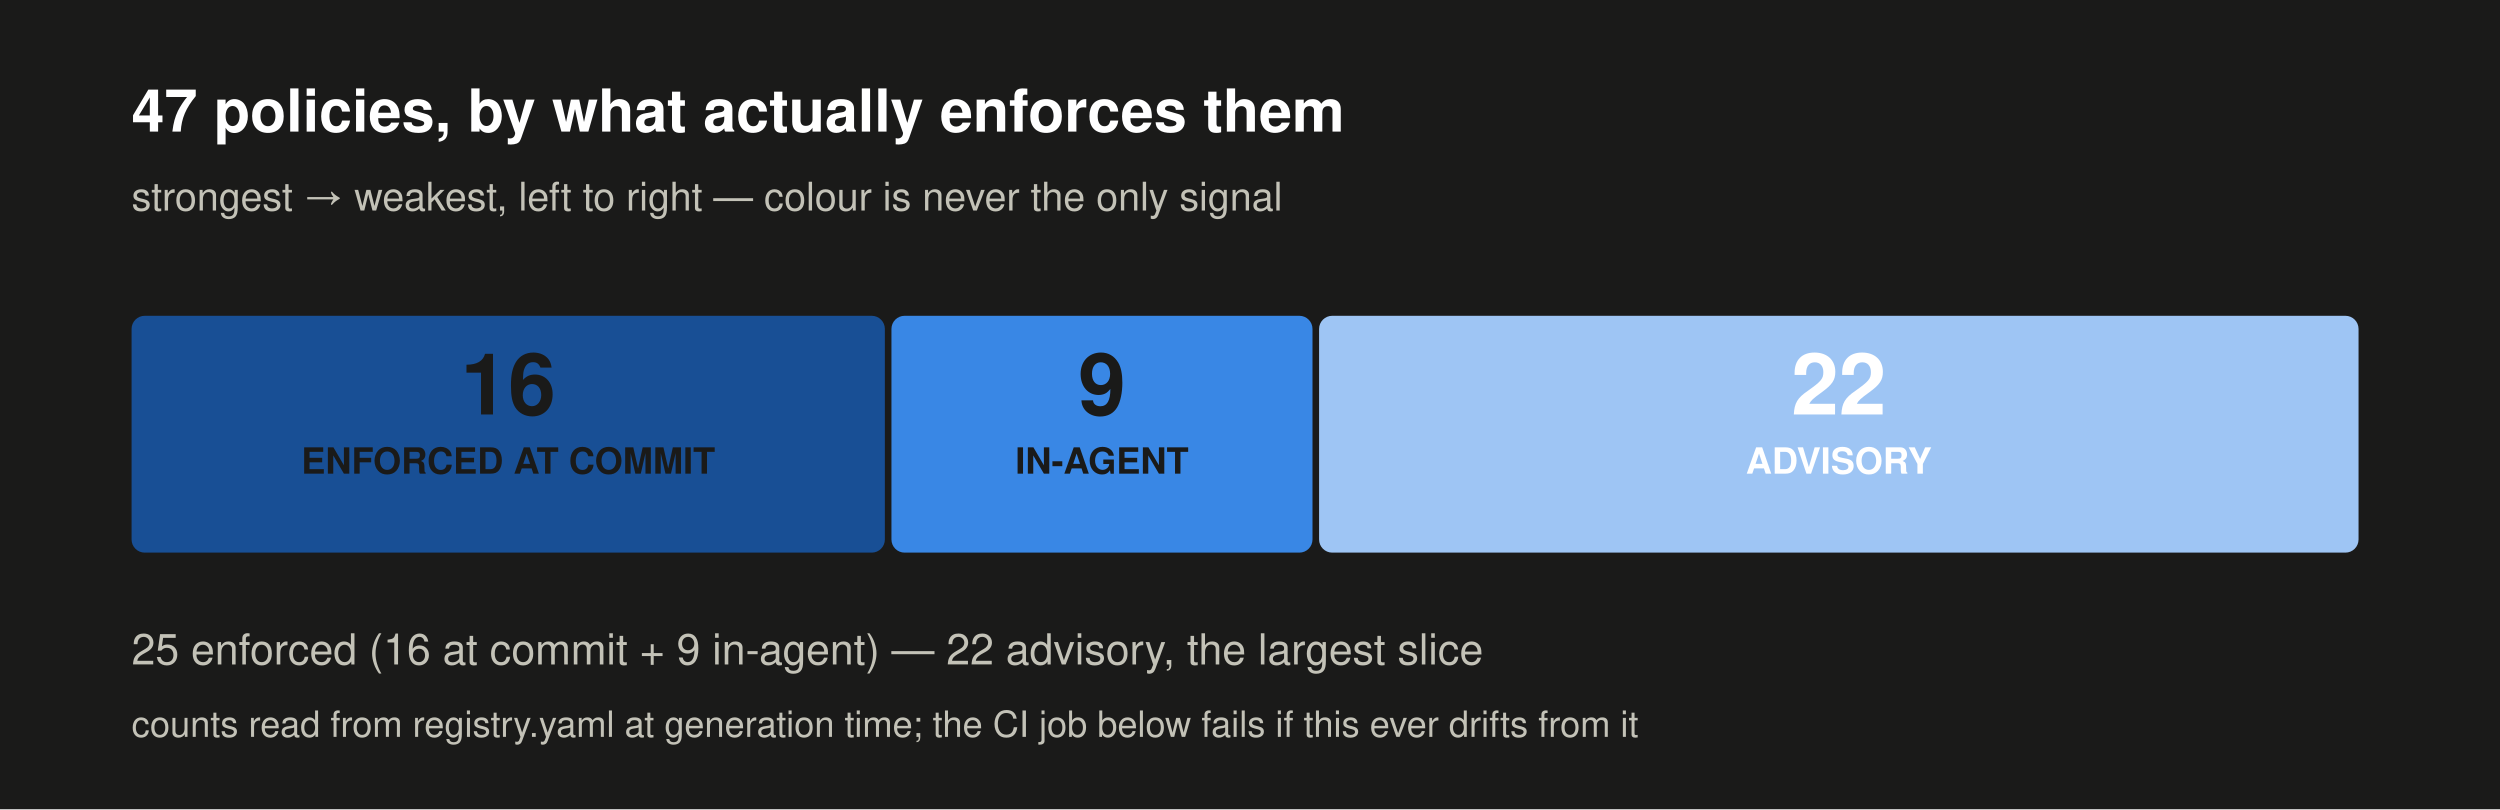
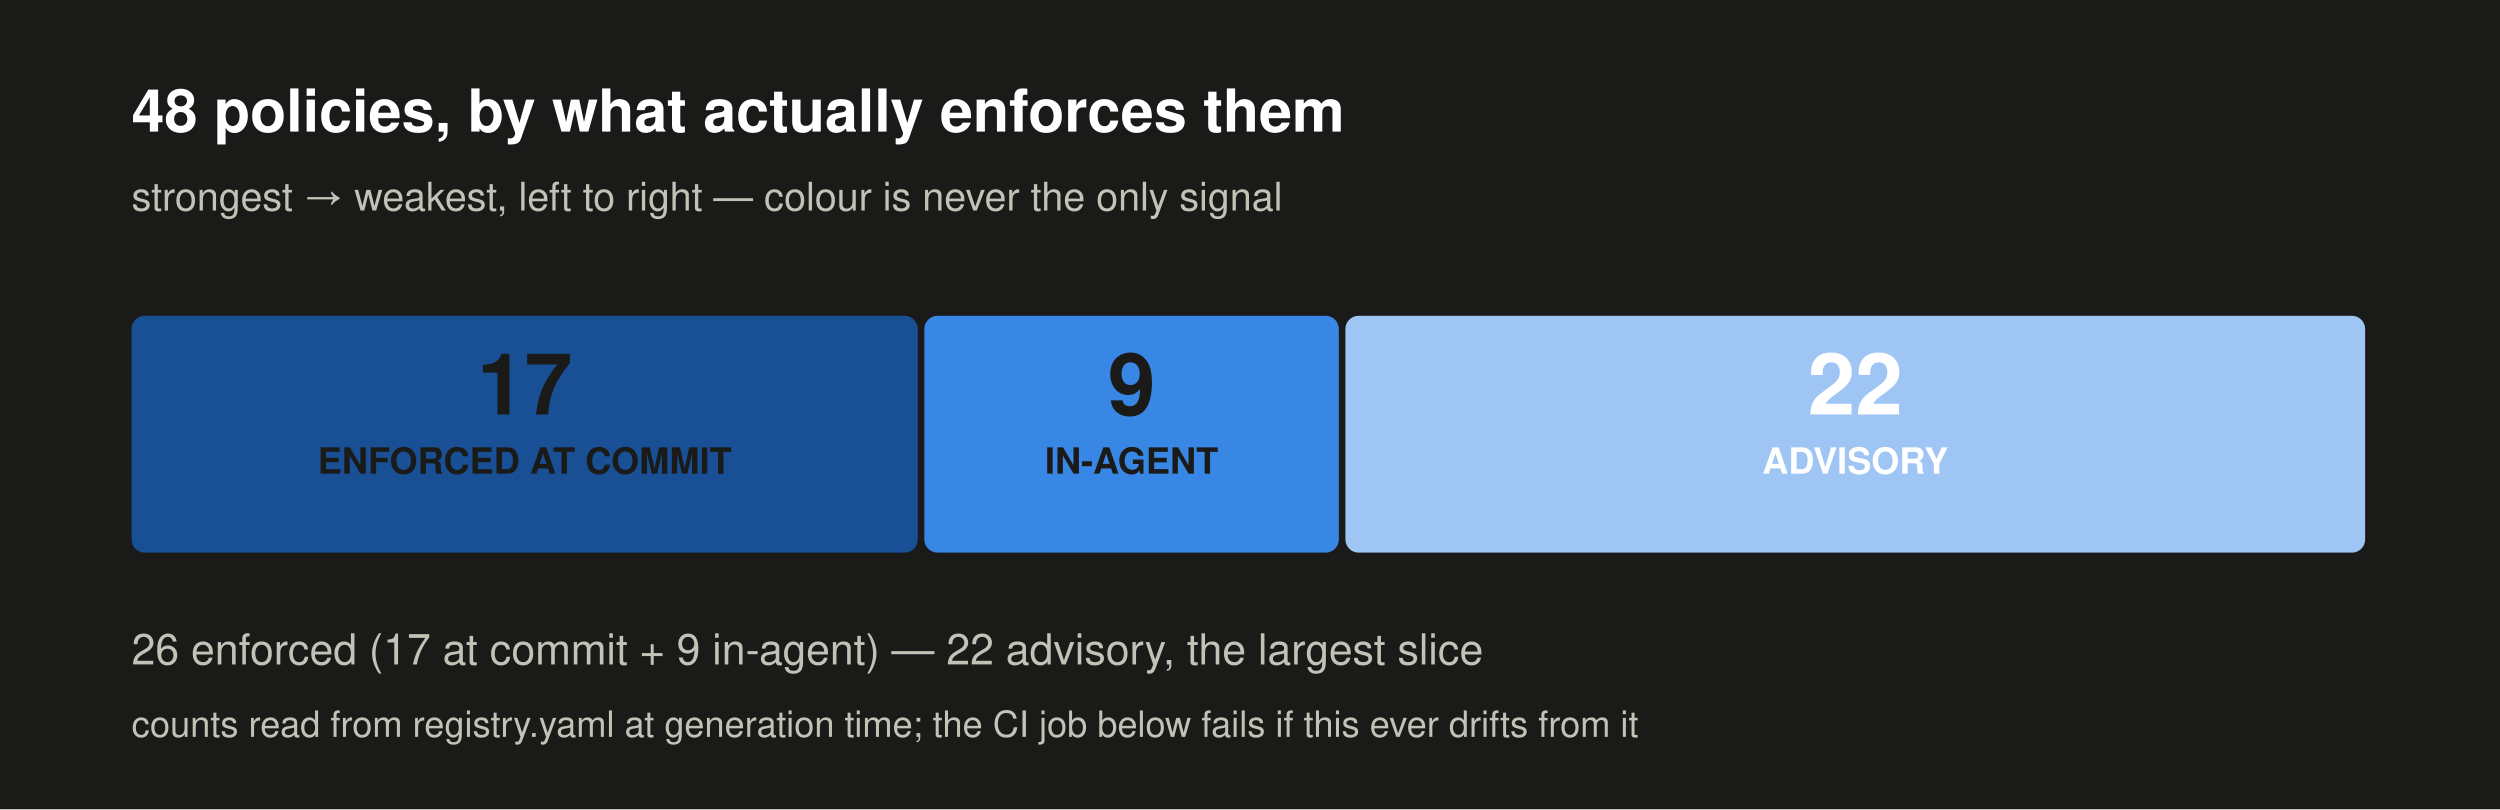
<svg xmlns="http://www.w3.org/2000/svg" width="760" height="246" viewBox="0 0 760 246" role="img" aria-labelledby="t d">
  <rect width="760" height="246" fill="#1a1a19" />
-   <text x="40" y="40" font-family="-apple-system, BlinkMacSystemFont, 'Segoe UI', Helvetica, Arial, sans-serif" font-size="18" font-weight="600" fill="#ffffff" text-anchor="start">47 policies, by what actually enforces them</text>
+   <text x="40" y="40" font-family="-apple-system, BlinkMacSystemFont, 'Segoe UI', Helvetica, Arial, sans-serif" font-size="18" font-weight="600" fill="#ffffff" text-anchor="start">48 policies, by what actually enforces them</text>
  <text x="40" y="64" font-family="-apple-system, BlinkMacSystemFont, 'Segoe UI', Helvetica, Arial, sans-serif" font-size="12" font-weight="400" fill="#c3c2b7" text-anchor="start">strongest → weakest, left to right — colour is never the only signal</text>
-   <rect x="40" y="96" width="229" height="72" rx="4" fill="#184f95" />
-   <text x="154.5" y="126" font-family="-apple-system, BlinkMacSystemFont, 'Segoe UI', Helvetica, Arial, sans-serif" font-size="26" font-weight="700" fill="#1a1a19" text-anchor="middle">16</text>
-   <text x="154.5" y="144" font-family="-apple-system, BlinkMacSystemFont, 'Segoe UI', Helvetica, Arial, sans-serif" font-size="11" font-weight="600" fill="#1a1a19" text-anchor="middle">ENFORCED AT COMMIT</text>
-   <rect x="271" y="96" width="128" height="72" rx="4" fill="#3987e5" />
-   <text x="335" y="126" font-family="-apple-system, BlinkMacSystemFont, 'Segoe UI', Helvetica, Arial, sans-serif" font-size="26" font-weight="700" fill="#1a1a19" text-anchor="middle">9</text>
-   <text x="335" y="144" font-family="-apple-system, BlinkMacSystemFont, 'Segoe UI', Helvetica, Arial, sans-serif" font-size="11" font-weight="600" fill="#1a1a19" text-anchor="middle">IN-AGENT</text>
-   <rect x="401" y="96" width="316" height="72" rx="4" fill="#9ec5f4" />
-   <text x="559" y="126" font-family="-apple-system, BlinkMacSystemFont, 'Segoe UI', Helvetica, Arial, sans-serif" font-size="26" font-weight="700" fill="#ffffff" text-anchor="middle">22</text>
-   <text x="559" y="144" font-family="-apple-system, BlinkMacSystemFont, 'Segoe UI', Helvetica, Arial, sans-serif" font-size="11" font-weight="600" fill="#ffffff" text-anchor="middle">ADVISORY</text>
-   <text x="40" y="202" font-family="-apple-system, BlinkMacSystemFont, 'Segoe UI', Helvetica, Arial, sans-serif" font-size="13" font-weight="400" fill="#c3c2b7" text-anchor="start">25 enforced (16 at commit + 9 in-agent) — 22 advisory, the largest slice</text>
+   <rect x="40" y="96" width="239" height="72" rx="4" fill="#184f95" />
+   <text x="159.5" y="126" font-family="-apple-system, BlinkMacSystemFont, 'Segoe UI', Helvetica, Arial, sans-serif" font-size="26" font-weight="700" fill="#1a1a19" text-anchor="middle">17</text>
+   <text x="159.5" y="144" font-family="-apple-system, BlinkMacSystemFont, 'Segoe UI', Helvetica, Arial, sans-serif" font-size="11" font-weight="600" fill="#1a1a19" text-anchor="middle">ENFORCED AT COMMIT</text>
+   <rect x="281" y="96" width="126" height="72" rx="4" fill="#3987e5" />
+   <text x="344" y="126" font-family="-apple-system, BlinkMacSystemFont, 'Segoe UI', Helvetica, Arial, sans-serif" font-size="26" font-weight="700" fill="#1a1a19" text-anchor="middle">9</text>
+   <text x="344" y="144" font-family="-apple-system, BlinkMacSystemFont, 'Segoe UI', Helvetica, Arial, sans-serif" font-size="11" font-weight="600" fill="#1a1a19" text-anchor="middle">IN-AGENT</text>
+   <rect x="409" y="96" width="310" height="72" rx="4" fill="#9ec5f4" />
+   <text x="564" y="126" font-family="-apple-system, BlinkMacSystemFont, 'Segoe UI', Helvetica, Arial, sans-serif" font-size="26" font-weight="700" fill="#ffffff" text-anchor="middle">22</text>
+   <text x="564" y="144" font-family="-apple-system, BlinkMacSystemFont, 'Segoe UI', Helvetica, Arial, sans-serif" font-size="11" font-weight="600" fill="#ffffff" text-anchor="middle">ADVISORY</text>
+   <text x="40" y="202" font-family="-apple-system, BlinkMacSystemFont, 'Segoe UI', Helvetica, Arial, sans-serif" font-size="13" font-weight="400" fill="#c3c2b7" text-anchor="start">26 enforced (17 at commit + 9 in-agent) — 22 advisory, the largest slice</text>
  <text x="40" y="224" font-family="-apple-system, BlinkMacSystemFont, 'Segoe UI', Helvetica, Arial, sans-serif" font-size="11" font-weight="400" fill="#c3c2b7" text-anchor="start">counts read from registry.yaml at generation time; the CI job below fails if this ever drifts from it</text>
</svg>
